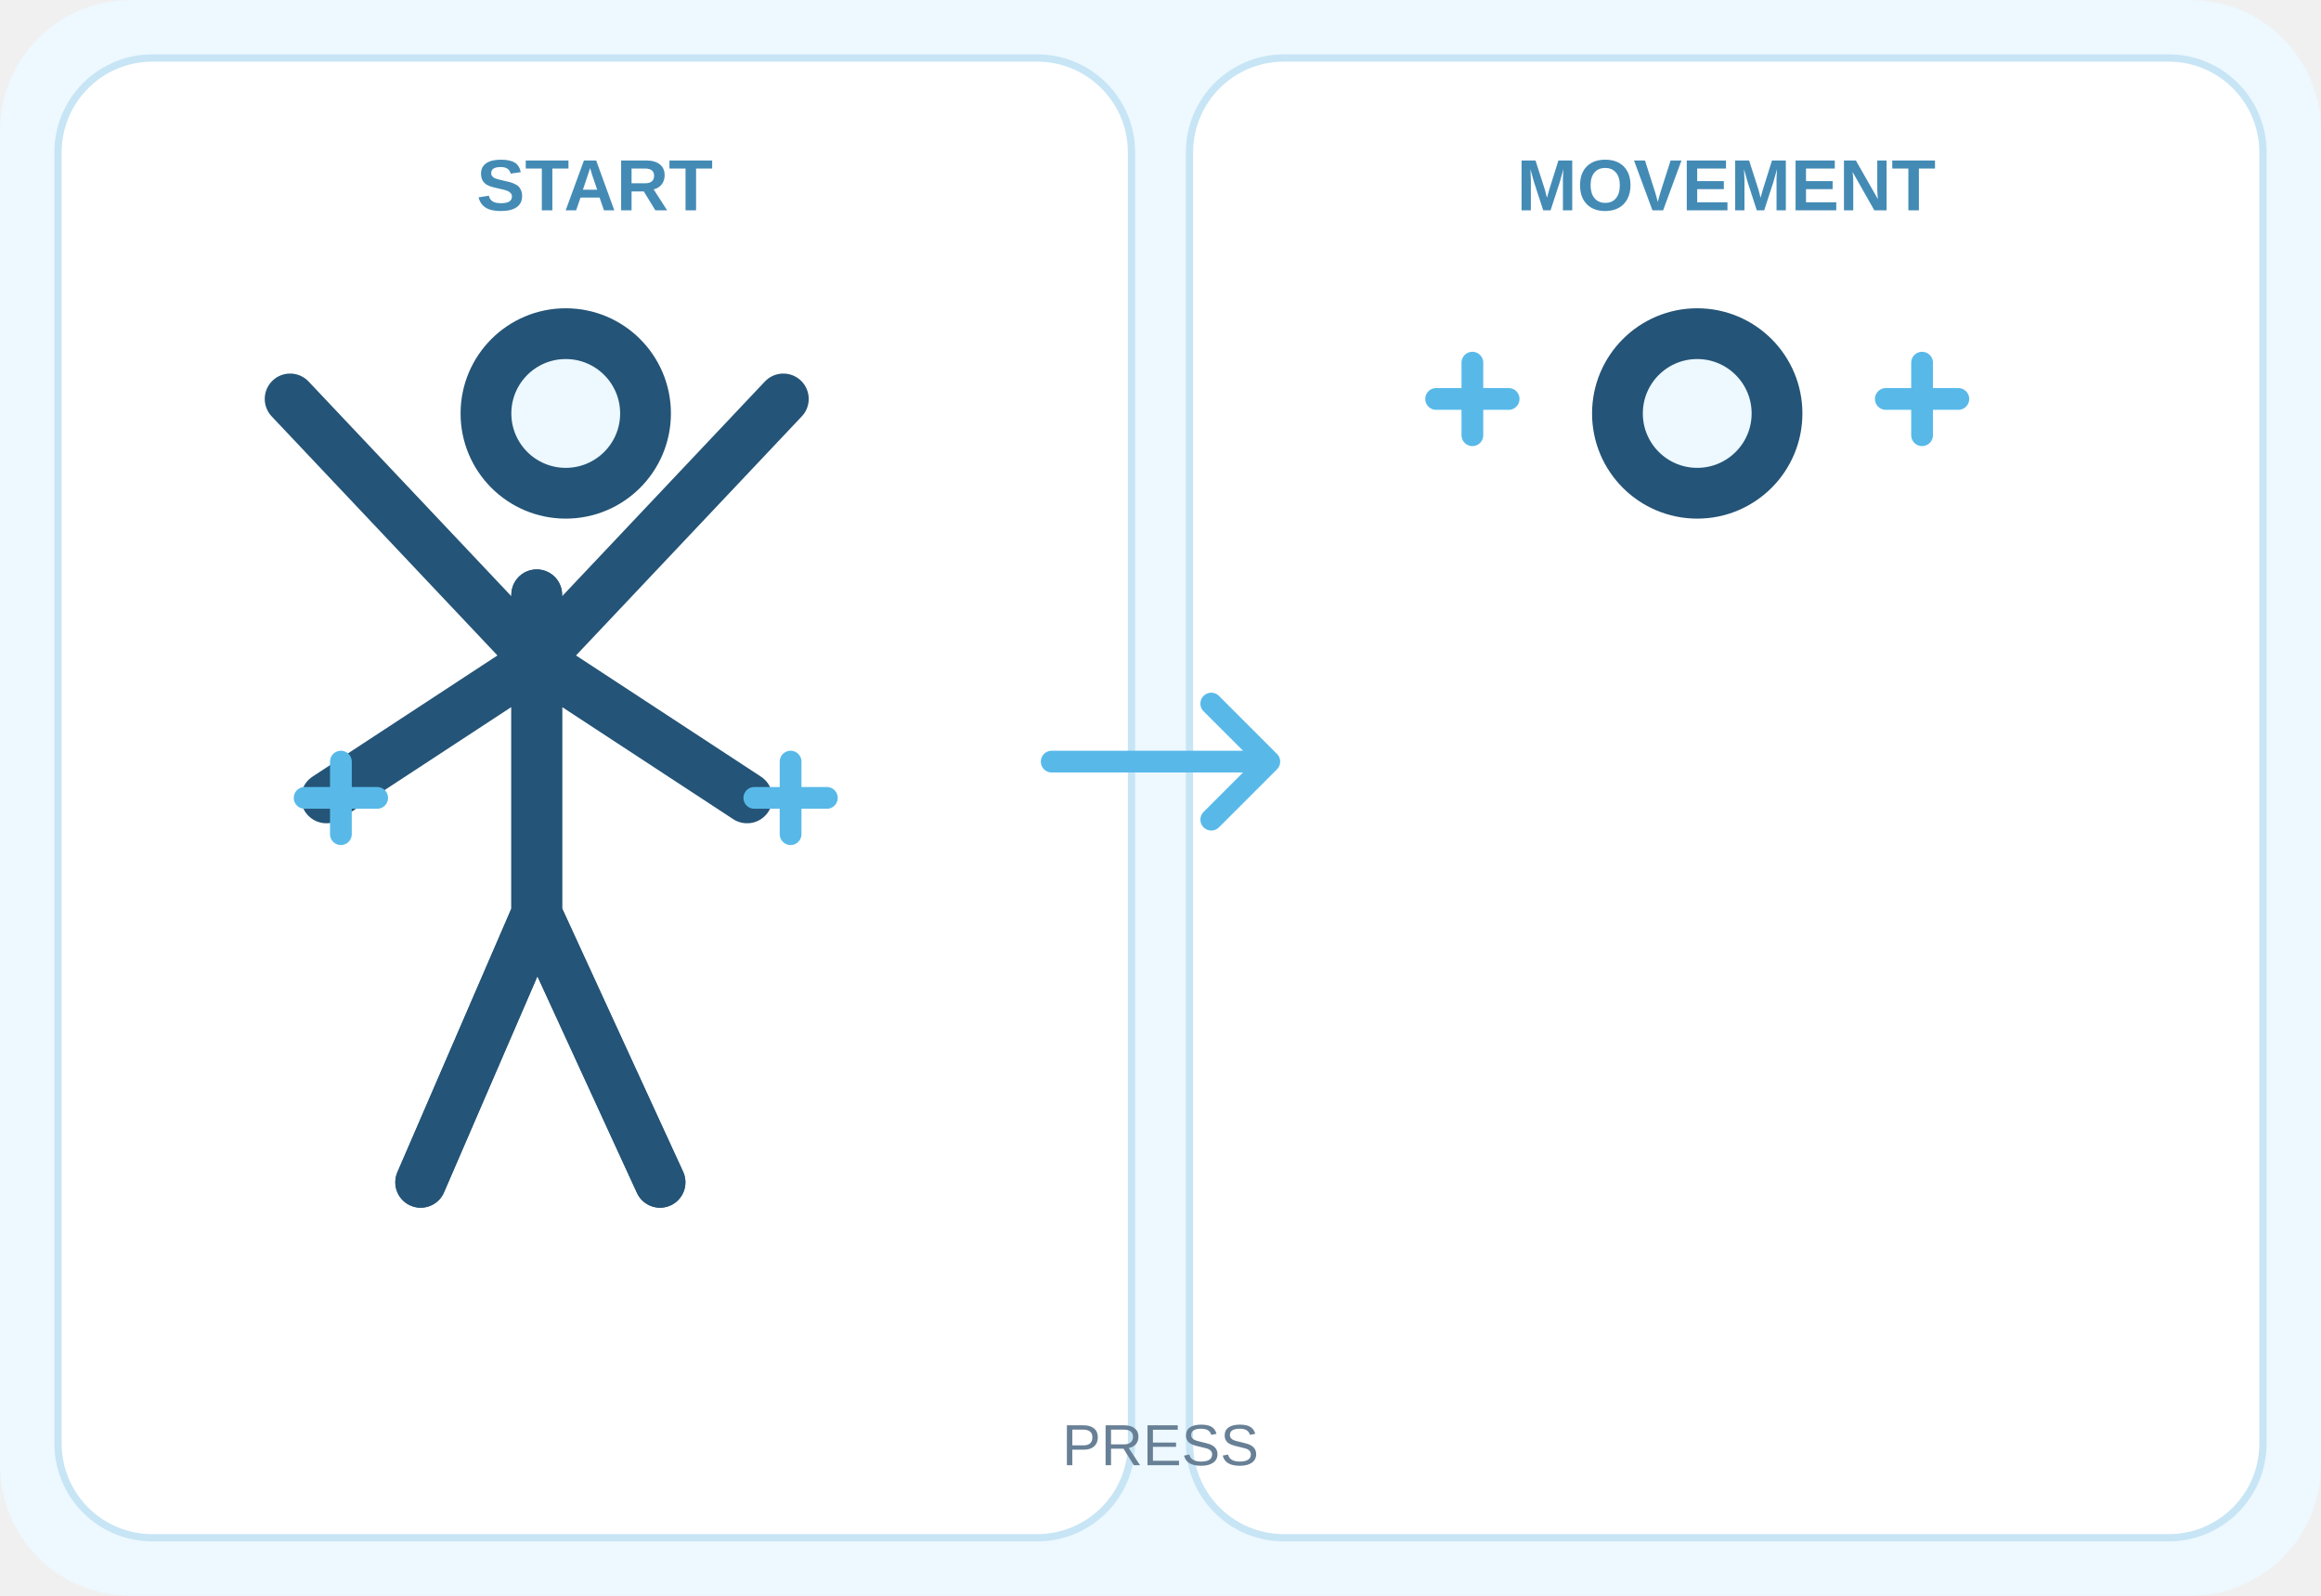
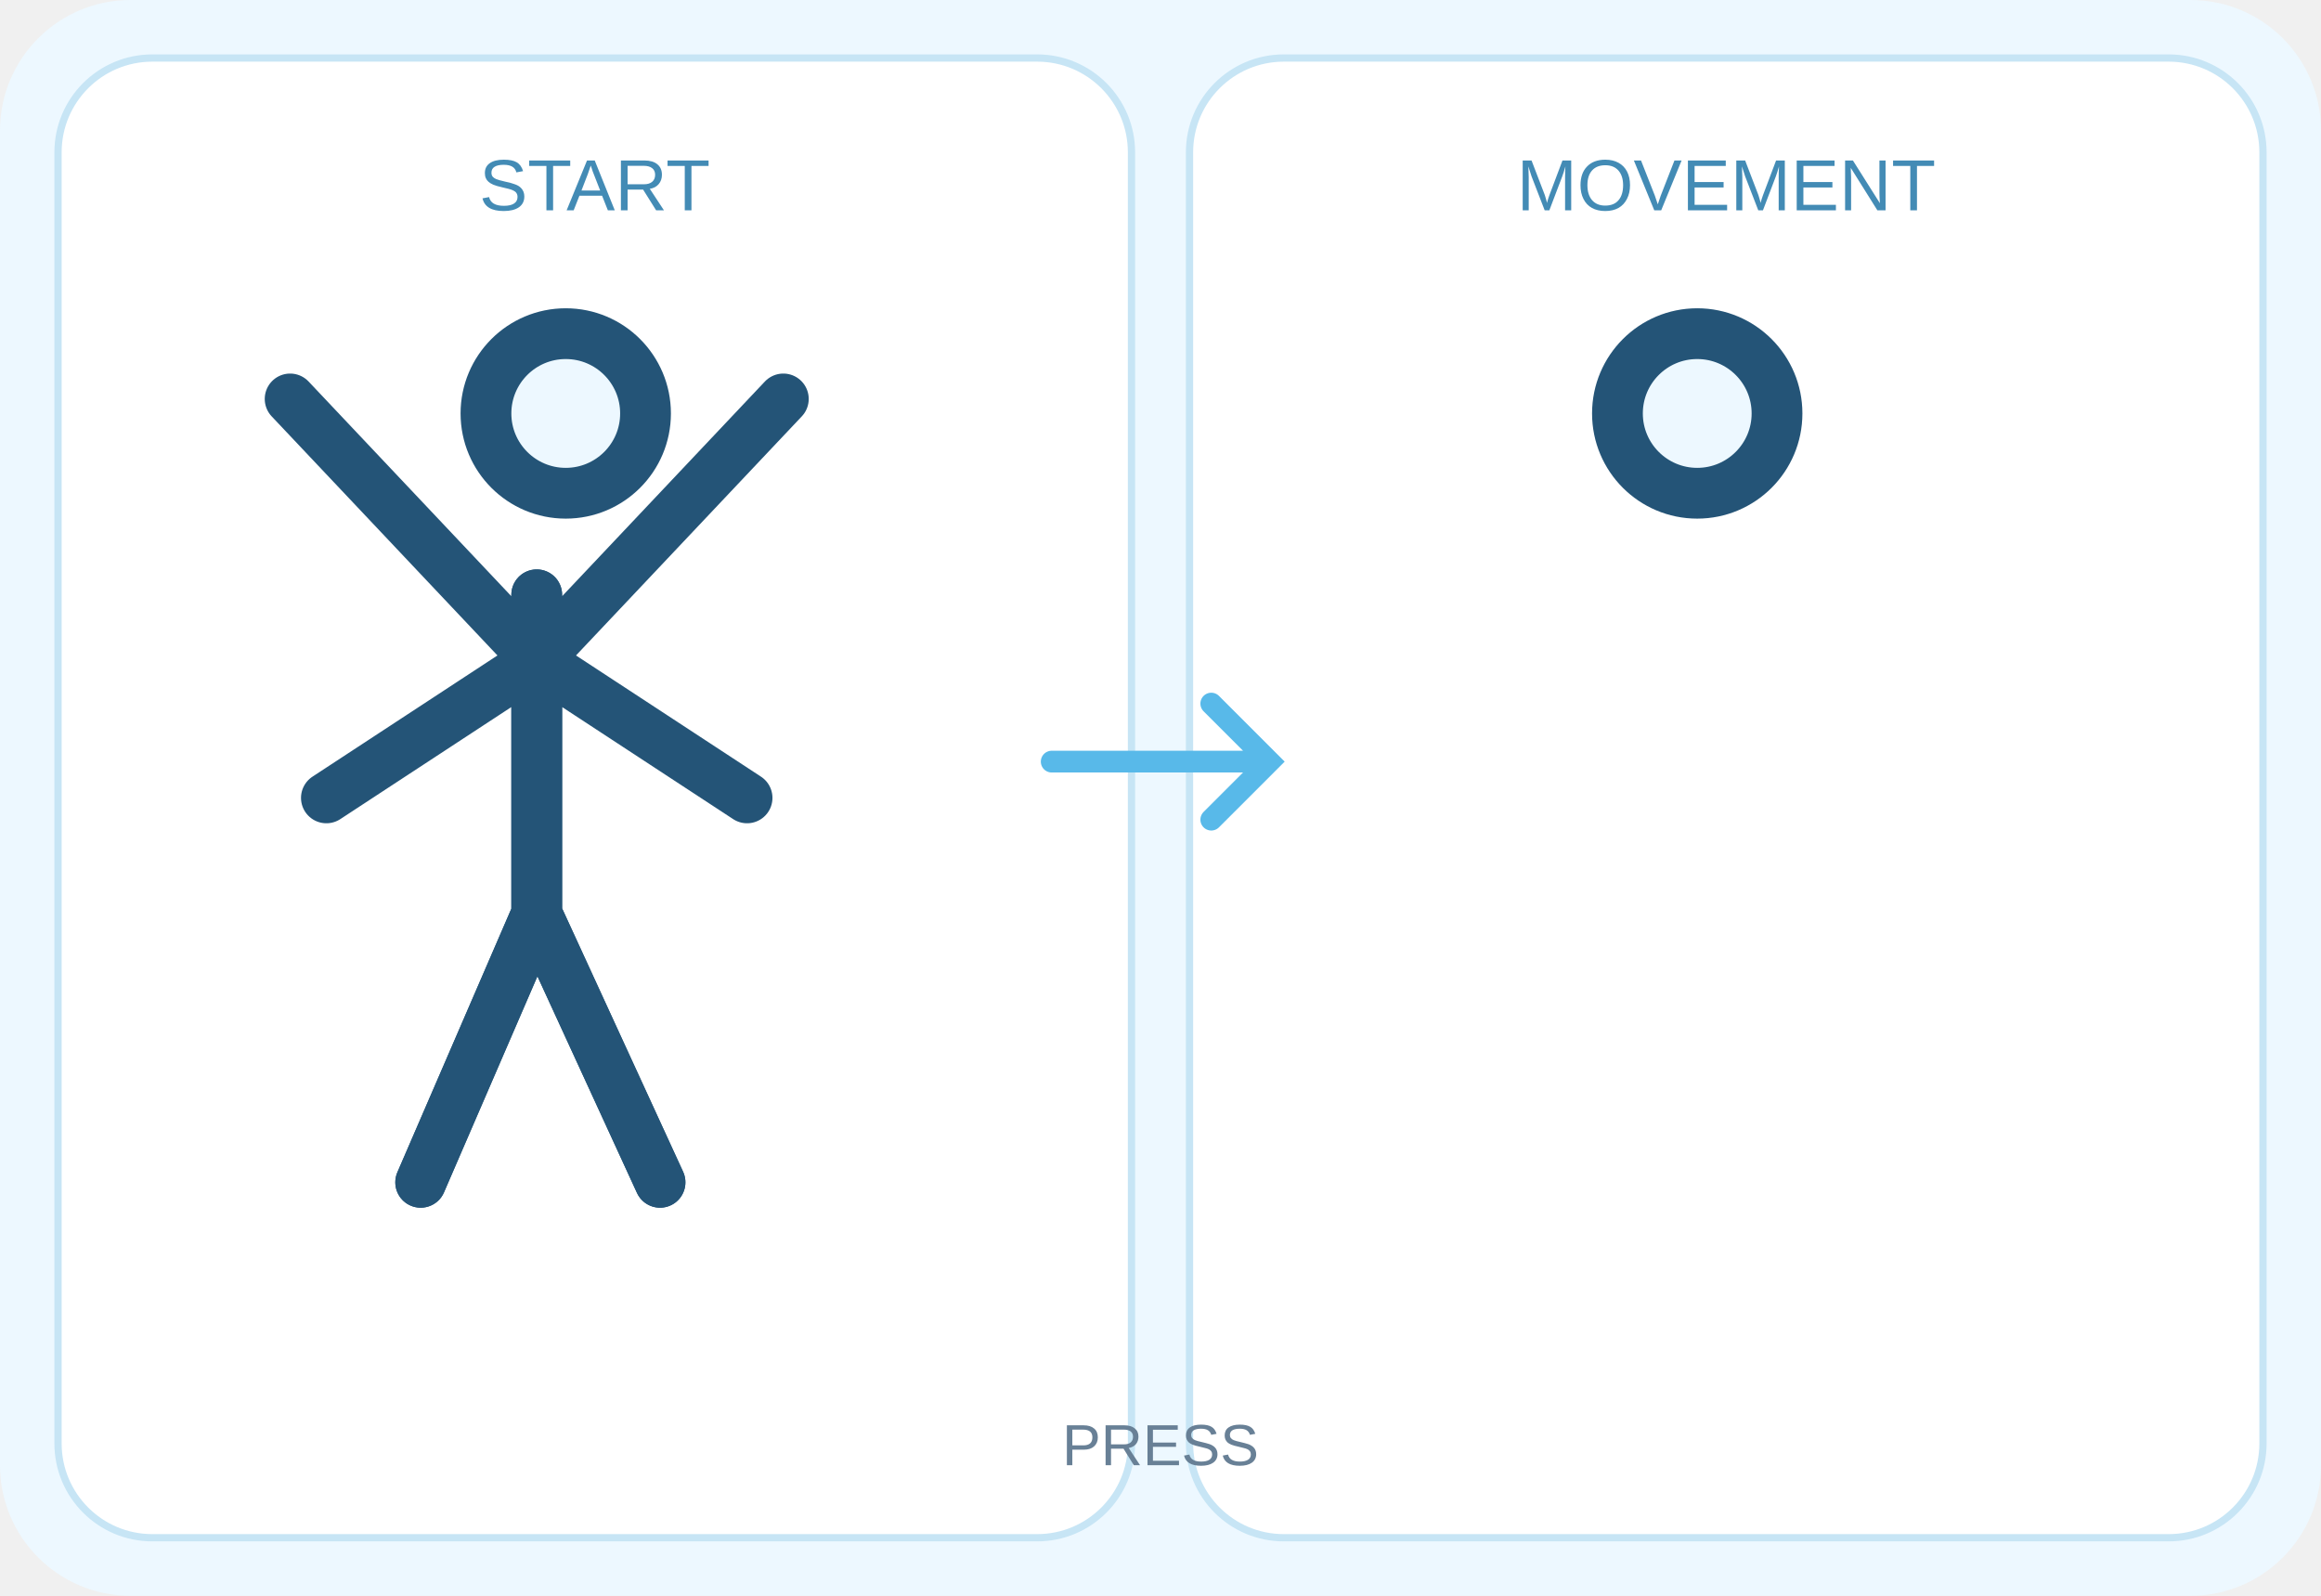
- <svg xmlns="http://www.w3.org/2000/svg" viewBox="0 0 320 220" role="img" aria-label="PRESS exercise start and movement">
+ <svg xmlns="http://www.w3.org/2000/svg" viewBox="0 0 320 220" role="img" aria-label="PRESS exercise positions">
  <rect width="320" height="220" rx="18" fill="#edf8ff" />
  <rect x="8" y="8" width="148" height="204" rx="13" fill="#fff" stroke="#c7e5f5" />
  <rect x="164" y="8" width="148" height="204" rx="13" fill="#fff" stroke="#c7e5f5" />
-   <text x="82" y="29" text-anchor="middle" font-family="Arial,sans-serif" font-size="10" font-weight="700" fill="#438bb5">START</text>
-   <text x="238" y="29" text-anchor="middle" font-family="Arial,sans-serif" font-size="10" font-weight="700" fill="#438bb5">MOVEMENT</text>
+   <text x="82" y="29" text-anchor="middle" font-family="Arial" font-size="10" fill="#438bb5">START</text>
+   <text x="238" y="29" text-anchor="middle" font-family="Arial" font-size="10" fill="#438bb5">MOVEMENT</text>
  <g fill="none" stroke="#245477" stroke-width="7" stroke-linecap="round" stroke-linejoin="round">
    <circle cx="78" cy="57" r="11" fill="#edf8ff" />
    <path d="M74 82 L74 126 M74 91 L45 110 M74 91 L103 110 M74 126 L58 163 M74 126 L91 163" />
-   </g>
-   <g stroke="#58b9e9" stroke-width="3" stroke-linecap="round">
-     <path d="M42 110 h10 M47 105 v10 M104 110 h10 M109 105 v10" />
  </g>
  <g fill="none" stroke="#245477" stroke-width="7" stroke-linecap="round" stroke-linejoin="round">
    <circle cx="234" cy="57" r="11" fill="#edf8ff" />
    <path d="M74 82 L74 126 M74 91 L40 55 M74 91 L108 55 M74 126 L58 163 M74 126 L91 163" />
  </g>
-   <g stroke="#58b9e9" stroke-width="3" stroke-linecap="round">
-     <path d="M198 55 h10 M203 50 v10 M260 55 h10 M265 50 v10" />
-   </g>
-   <path d="M145 105h30m-8 -8 8 8 -8 8" stroke="#58b9e9" stroke-width="3" fill="none" stroke-linecap="round" stroke-linejoin="round" />
-   <text x="160" y="202" text-anchor="middle" font-family="Arial,sans-serif" font-size="8" fill="#688096">PRESS</text>
+   <path d="M145 105h30m-8 -8 8 8 -8 8" stroke="#58b9e9" stroke-width="3" fill="none" stroke-linecap="round" />
+   <text x="160" y="202" text-anchor="middle" font-family="Arial" font-size="8" fill="#688096">PRESS</text>
</svg>
